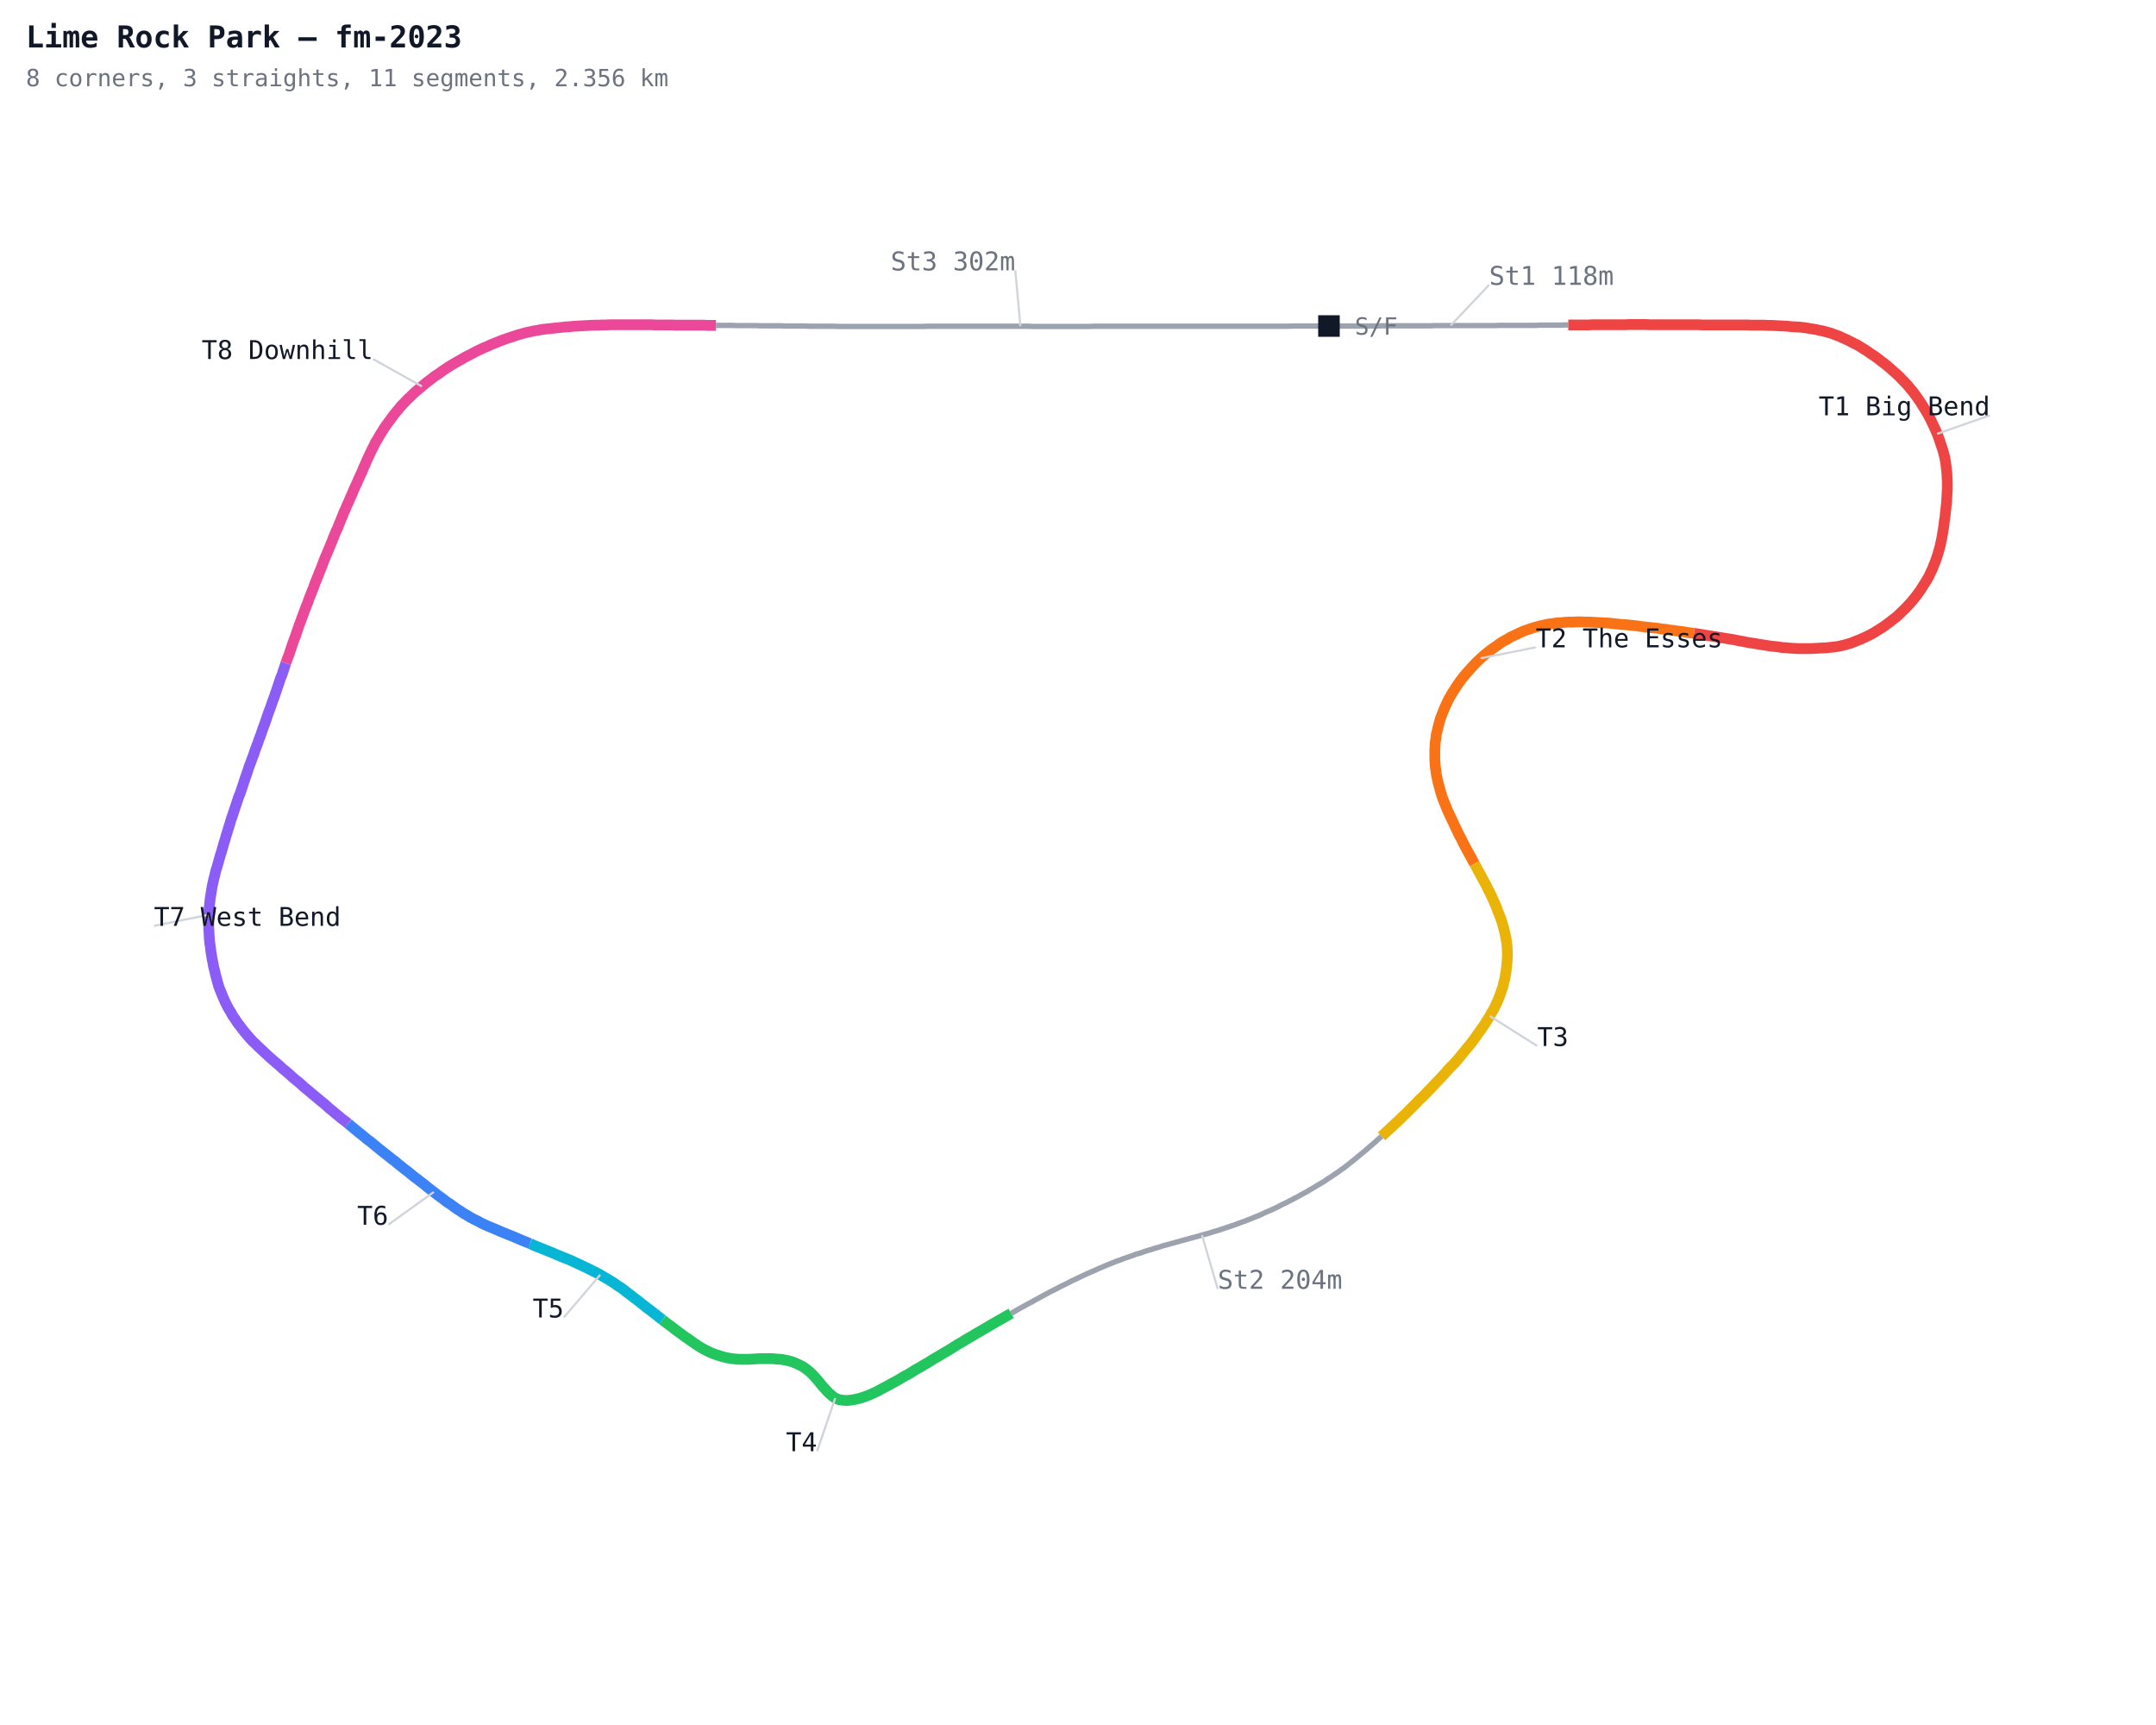
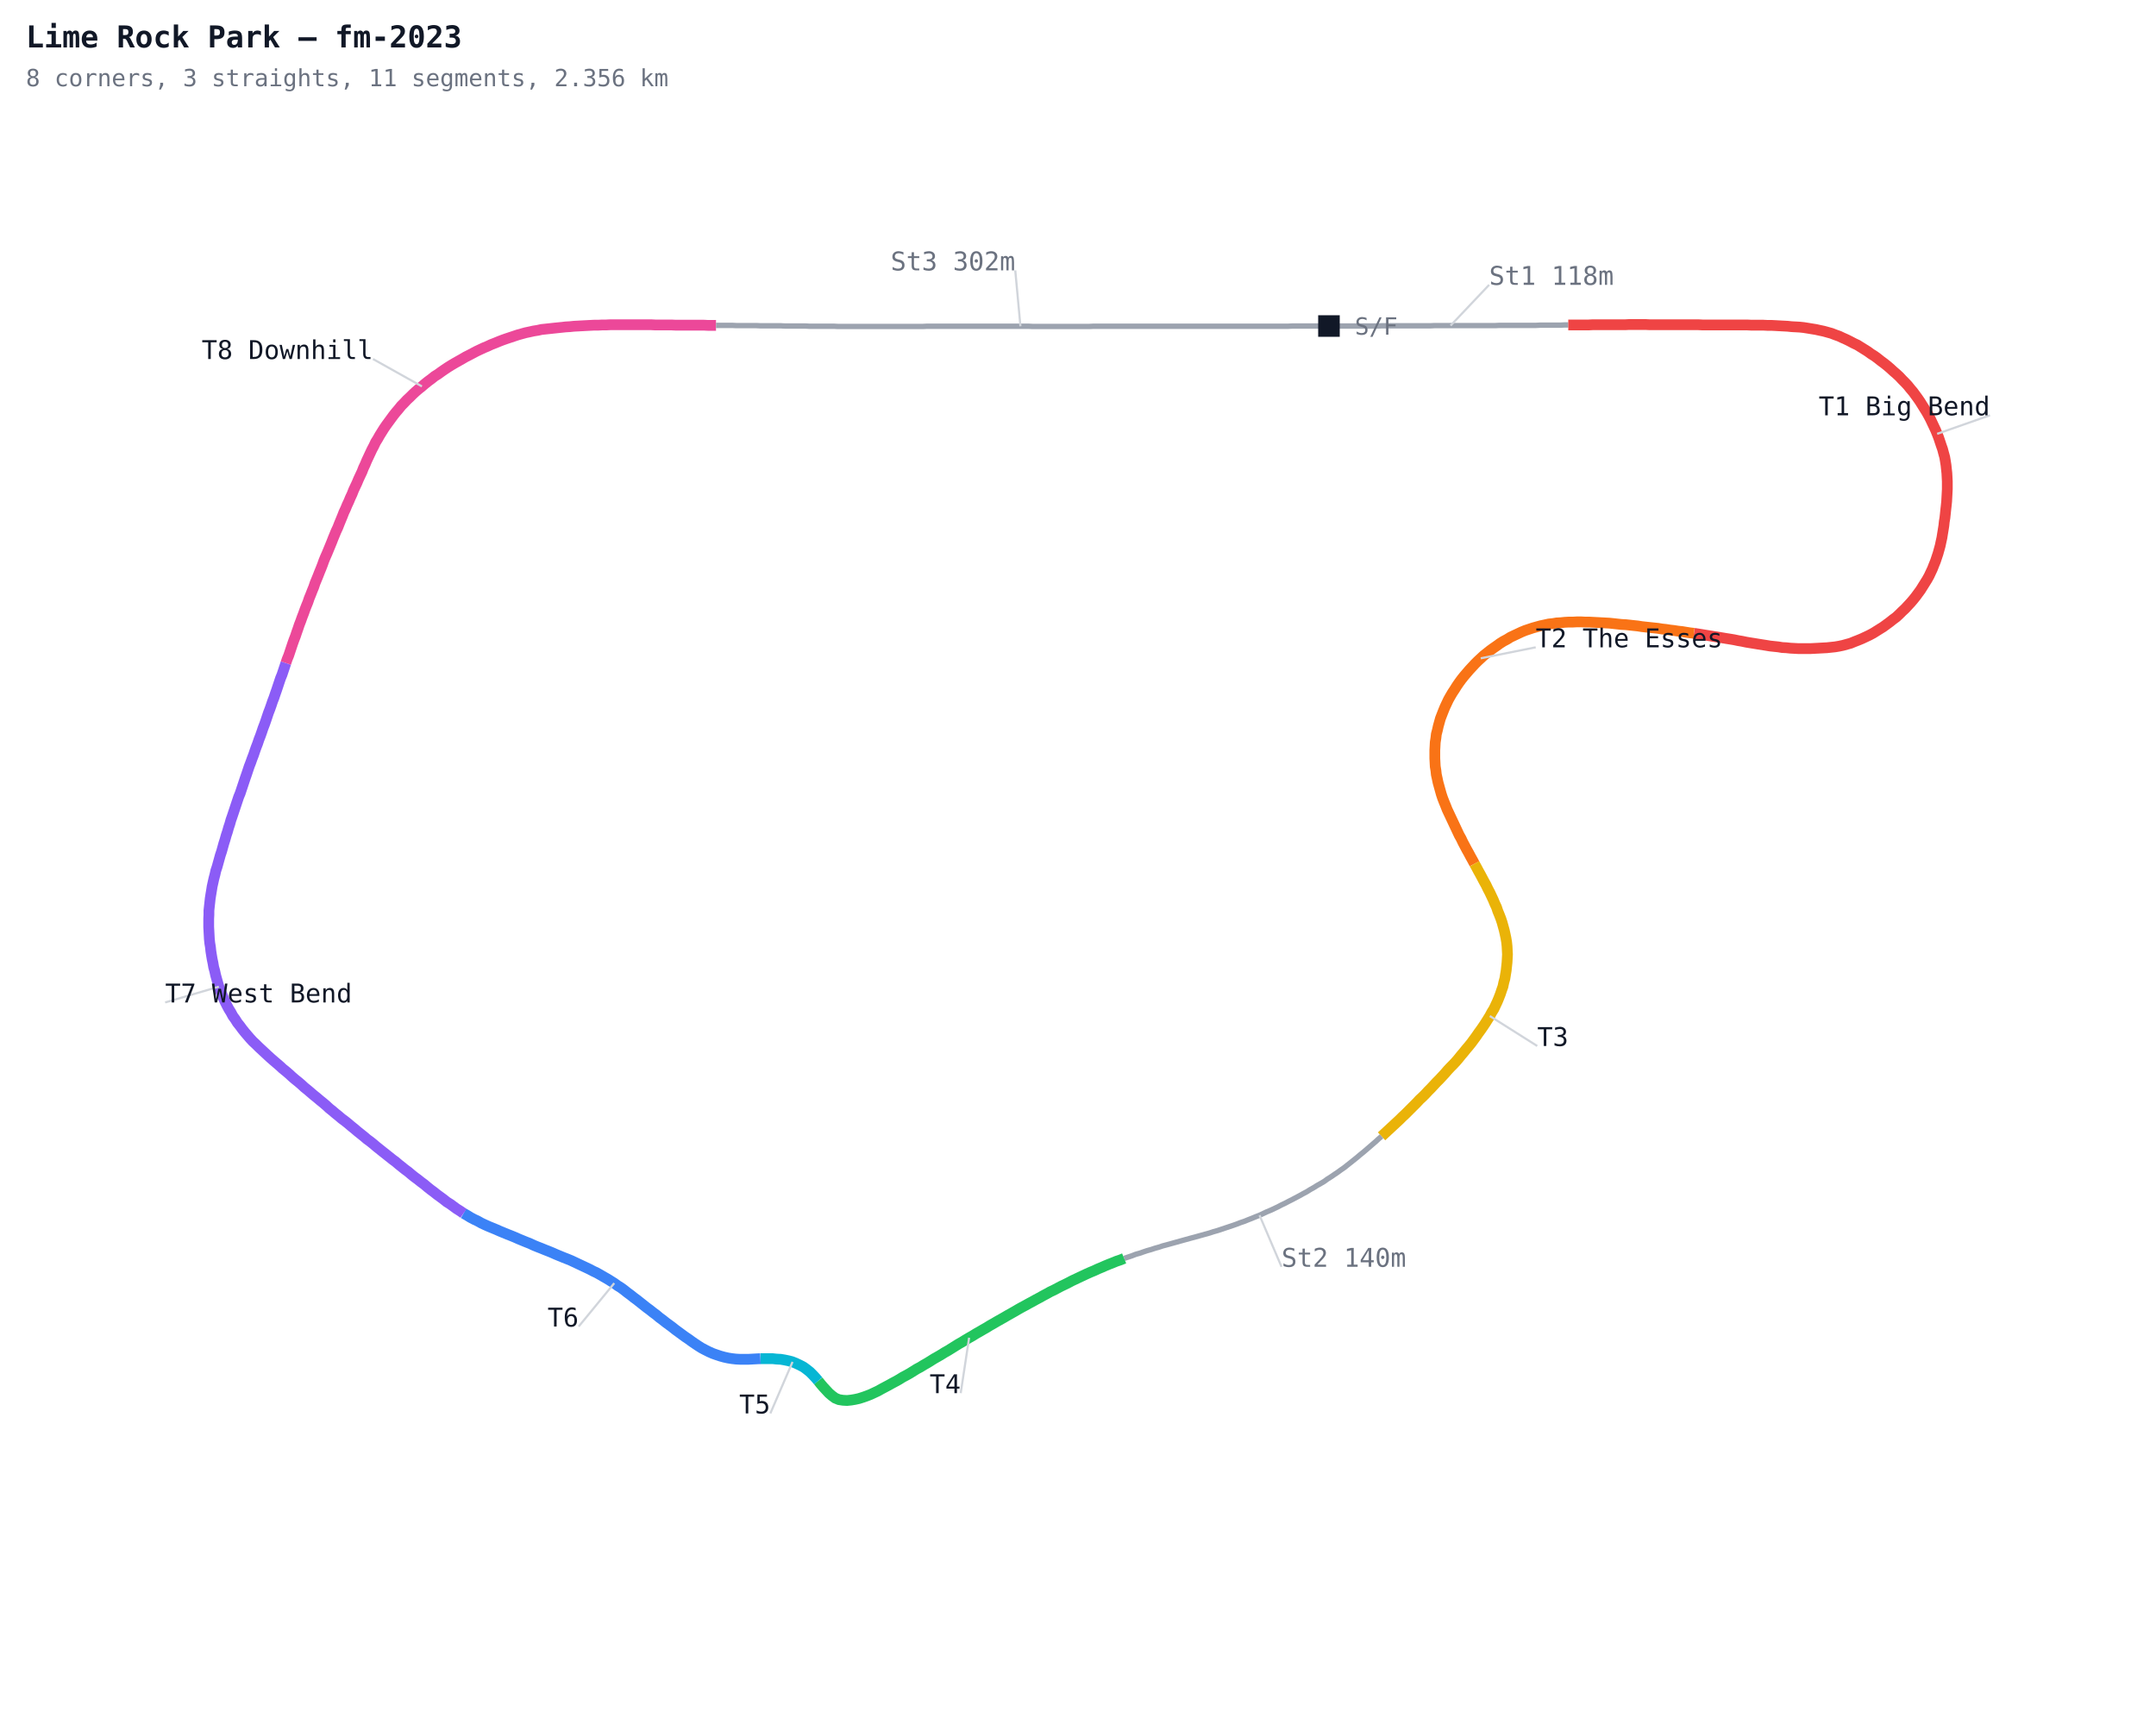
<svg xmlns="http://www.w3.org/2000/svg" width="1000" height="800" viewBox="0 0 1000 800">
  <defs>
    <style>
      .name { font-family: monospace; font-size: 12px; }
      .sector { font-family: monospace; font-size: 12px; fill: #7c3aed; font-weight: bold; }
      .title { font-family: monospace; font-size: 14px; fill: #111827; font-weight: bold; }
      .sub { font-family: monospace; font-size: 11px; fill: #6b7280; }
    </style>
  </defs>
  <rect width="1000" height="800" fill="#ffffff" />
  <polyline fill="none" stroke="#9ca3af" stroke-width="2.5" points="616.4,151.2 618.2,151.2 620.1,151.2 622.0,151.2 623.9,151.2 625.8,151.2 627.7,151.2 629.5,151.2 631.4,151.2 633.3,151.2 635.2,151.2 637.1,151.2 639.0,151.2 640.8,151.1 642.7,151.1 644.6,151.1 646.5,151.1 648.4,151.1 650.3,151.1 652.1,151.1 654.0,151.1 655.9,151.1 657.8,151.1 659.7,151.1 661.6,151.1 663.4,151.1 665.3,151.0 667.2,151.0 669.1,151.0 671.0,151.0 672.8,151.0 674.7,151.0 676.6,151.0 678.5,151.0 680.4,151.0 682.3,151.0 684.1,151.0 686.0,151.0 687.9,151.0 689.8,151.0 691.7,151.0 693.6,151.0 695.4,150.9 697.3,150.9 699.2,150.9 701.1,150.9 703.0,150.9 704.9,150.9 706.7,150.9 708.6,150.9 710.5,150.9 712.4,150.9 714.3,150.8 716.2,150.8 718.0,150.8 719.9,150.8 721.8,150.8 723.7,150.8 725.6,150.7 727.4,150.7" />
  <polyline fill="none" stroke="#ef4444" stroke-width="5" points="727.4,150.7 729.3,150.7 731.2,150.7 733.1,150.7 735.0,150.7 736.9,150.7 738.7,150.6 740.6,150.6 742.5,150.6 744.4,150.6 746.3,150.6 748.2,150.6 750.0,150.6 751.9,150.6 753.8,150.6 755.7,150.5 757.6,150.5 759.5,150.5 761.3,150.5 763.2,150.5 765.1,150.6 767.0,150.6 768.9,150.6 770.7,150.6 772.6,150.6 774.5,150.6 776.4,150.6 778.3,150.6 780.2,150.6 782.0,150.6 783.9,150.6 785.8,150.6 787.7,150.6 789.6,150.7 791.5,150.7 793.3,150.7 795.2,150.7 797.1,150.7 799.0,150.7 800.9,150.7 802.8,150.7 804.6,150.7 806.5,150.7 808.4,150.7 810.3,150.7 812.2,150.8 814.1,150.8 815.9,150.8 817.8,150.8 819.7,150.9 821.6,150.9 823.5,151.0 825.3,151.1 827.2,151.2 829.1,151.3 831.0,151.5 832.9,151.6 834.7,151.7 836.6,151.9 838.5,152.2 840.3,152.5 842.2,152.8 844.0,153.2 845.9,153.6 847.7,154.1 849.5,154.6 851.3,155.3 853.0,155.9 854.7,156.7 856.5,157.5 858.1,158.3 859.8,159.2 861.5,160.0 863.1,161.0 864.7,162.0 866.3,163.0 867.8,164.1 869.4,165.1 870.9,166.2 872.4,167.4 873.9,168.5 875.4,169.7 876.8,170.9 878.2,172.2 879.6,173.4 881.0,174.7 882.3,176.1 883.6,177.4 884.9,178.8 886.1,180.3 887.3,181.7 888.4,183.2 889.5,184.7 890.6,186.3 891.6,187.9 892.6,189.5 893.6,191.1 894.5,192.7 895.4,194.4 896.2,196.1 897.0,197.8 897.8,199.5 898.5,201.2 899.2,203.0 899.8,204.8 900.4,206.6 901.0,208.3 901.5,210.2 902.0,212.0 902.3,213.8 902.6,215.7 902.8,217.6 903.0,219.4 903.1,221.3 903.2,223.2 903.2,225.1 903.2,226.9 903.1,228.8 903.0,230.7 902.9,232.6 902.7,234.5 902.5,236.3 902.3,238.2 902.1,240.1 901.8,241.9 901.6,243.8 901.3,245.7 901.0,247.5 900.7,249.4 900.3,251.2 899.9,253.1 899.4,254.9 898.9,256.7 898.3,258.5 897.7,260.3 897.0,262.0 896.3,263.8 895.5,265.5 894.7,267.2 893.8,268.8 892.8,270.4 891.8,272.0 890.8,273.6 889.7,275.1 888.6,276.6 887.4,278.1 886.2,279.5 884.9,280.9 883.6,282.3 882.2,283.6 880.9,284.9 879.5,286.2 878.0,287.3 876.5,288.5 875.0,289.6 873.5,290.7 871.9,291.7 870.3,292.7 868.7,293.7 867.0,294.6 865.3,295.4 863.6,296.2 861.9,296.9 860.1,297.6 858.4,298.3 856.6,298.8 854.8,299.3 852.9,299.7 851.1,300.0 849.2,300.2 847.3,300.4 845.4,300.5 843.6,300.6 841.7,300.7 839.8,300.8 837.9,300.8 836.0,300.8 834.1,300.8 832.3,300.7 830.4,300.6 828.5,300.4 826.6,300.3 824.8,300.0 822.9,299.8 821.0,299.6 819.2,299.3 817.3,299.0 815.4,298.7 813.6,298.4 811.7,298.1 809.9,297.8 808.0,297.4 806.2,297.1 804.3,296.7 802.5,296.4 800.6,296.1 798.8,295.8 796.9,295.5 795.0,295.2 793.2,294.9 791.3,294.6 789.5,294.3 787.6,294.0 785.7,293.7" />
  <polyline fill="none" stroke="#f97316" stroke-width="5" points="785.7,293.7 783.9,293.5 782.0,293.2 780.2,292.9 778.3,292.7 776.4,292.4 774.6,292.2 772.7,291.9 770.8,291.7 769.0,291.4 767.1,291.2 765.2,291.0 763.3,290.8 761.5,290.6 759.6,290.3 757.7,290.1 755.9,289.9 754.0,289.7 752.1,289.6 750.2,289.4 748.4,289.2 746.5,289.0 744.6,288.9 742.7,288.8 740.9,288.7 739.0,288.6 737.1,288.5 735.2,288.5 733.3,288.4 731.4,288.4 729.6,288.5 727.7,288.5 725.8,288.6 723.9,288.8 722.0,288.9 720.2,289.2 718.3,289.4 716.5,289.8 714.6,290.2 712.8,290.7 711.0,291.2 709.2,291.8 707.4,292.4 705.7,293.1 704.0,293.9 702.3,294.7 700.6,295.5 699.0,296.5 697.3,297.4 695.7,298.4 694.2,299.5 692.6,300.6 691.1,301.7 689.6,302.9 688.2,304.0 686.8,305.3 685.4,306.6 684.1,307.9 682.8,309.3 681.5,310.7 680.3,312.1 679.1,313.5 677.9,315.0 676.8,316.5 675.7,318.1 674.7,319.7 673.7,321.2 672.7,322.9 671.8,324.5 671.0,326.2 670.2,327.9 669.5,329.6 668.8,331.4 668.1,333.2 667.6,335.0 667.1,336.8 666.7,338.6 666.2,340.5 666.0,342.3 665.7,344.2 665.6,346.1 665.5,347.9 665.5,349.8 665.5,351.7 665.6,353.6 665.7,355.5 666.0,357.3 666.2,359.2 666.6,361.0 667.0,362.9 667.5,364.7 668.0,366.5 668.5,368.3 669.1,370.1 669.8,371.9 670.5,373.6 671.2,375.4 672.0,377.1 672.8,378.8 673.6,380.5 674.4,382.2 675.2,383.9 676.0,385.6 676.8,387.3 677.7,388.9 678.5,390.6 679.4,392.3 680.3,394.0 681.2,395.6 682.1,397.3 683.0,398.9 683.9,400.6" />
  <polyline fill="none" stroke="#eab308" stroke-width="5" points="683.9,400.6 684.8,402.2 685.7,403.9 686.6,405.5 687.5,407.2 688.4,408.9 689.3,410.5 690.1,412.2 691.0,413.9 691.8,415.6 692.6,417.3 693.3,419.0 694.1,420.7 694.7,422.5 695.4,424.2 696.1,426.0 696.7,427.8 697.2,429.6 697.7,431.4 698.1,433.2 698.5,435.1 698.8,436.9 699.0,438.8 699.1,440.7 699.2,442.6 699.1,444.5 699.0,446.3 698.8,448.2 698.6,450.1 698.3,451.9 698.0,453.8 697.5,455.6 697.1,457.5 696.5,459.2 695.9,461.0 695.2,462.8 694.5,464.5 693.7,466.2 692.9,467.9 691.9,469.5 691.0,471.2 690.0,472.8 689.0,474.4 688.0,475.9 686.9,477.5 685.8,479.0 684.7,480.6 683.6,482.1 682.5,483.6 681.3,485.1 680.1,486.5 678.9,488.0 677.7,489.4 676.5,490.9 675.3,492.3 674.0,493.7 672.7,495.0 671.4,496.4 670.2,497.8 668.9,499.2 667.6,500.6 666.3,501.9 665.0,503.3 663.7,504.7 662.4,506.0 661.1,507.4 659.8,508.7 658.4,510.0 657.1,511.4 655.8,512.7 654.5,514.0 653.1,515.4 651.8,516.7 650.4,518.0 649.1,519.3 647.7,520.6 646.3,521.9 644.9,523.2 643.6,524.4 642.2,525.7 640.8,527.0" />
-   <polyline fill="none" stroke="#9ca3af" stroke-width="2.5" points="640.8,527.0 639.4,528.2 638.0,529.5 636.6,530.7 635.1,532.0 633.7,533.2 632.3,534.4 630.8,535.6 629.4,536.8 627.9,538.0 626.4,539.2 625.0,540.3 623.5,541.5 621.9,542.6 620.4,543.7 618.9,544.7 617.3,545.8 615.7,546.8 614.2,547.9 612.5,548.9 610.9,549.8 609.3,550.8 607.7,551.7 606.1,552.7 604.4,553.6 602.8,554.5 601.1,555.4 599.4,556.3 597.8,557.1 596.1,558.0 594.4,558.8 592.7,559.7 591.0,560.5 589.3,561.3 587.6,562.0 585.9,562.8 584.2,563.6 582.4,564.3 580.7,565.0 578.9,565.7 577.2,566.4 575.4,567.0 573.6,567.7 571.9,568.3 570.1,568.9 568.3,569.5 566.5,570.1 564.7,570.7 562.9,571.2 561.1,571.8 559.3,572.3 557.5,572.8 555.7,573.3 553.9,573.8 552.0,574.3 550.2,574.8 548.4,575.3 546.6,575.8 544.8,576.3 543.0,576.8 541.2,577.3 539.3,577.8 537.5,578.4 535.7,578.9 533.9,579.5 532.1,580.0 530.3,580.6 528.6,581.2 526.8,581.7 525.0,582.4 523.2,583.0 521.4,583.6 519.7,584.3 517.9,584.9 516.2,585.6 514.4,586.3 512.7,587.0 510.9,587.8 509.2,588.5 507.5,589.3 505.8,590.0 504.0,590.8 502.3,591.6 500.6,592.4 498.9,593.2 497.2,594.0 495.5,594.9 493.9,595.7 492.2,596.5 490.5,597.4 488.8,598.3 487.1,599.1 485.5,600.0 483.8,600.9 482.2,601.8 480.5,602.7 478.9,603.6 477.2,604.5 475.6,605.4 473.9,606.3 472.3,607.2 470.6,608.2 469.0,609.1" />
-   <polyline fill="none" stroke="#22c55e" stroke-width="5" points="469.0,609.1 467.4,610.0 465.7,611.0 464.1,611.9 462.5,612.8 460.8,613.8 459.2,614.7 457.6,615.7 456.0,616.6 454.3,617.6 452.7,618.5 451.1,619.5 449.5,620.4 447.8,621.4 446.2,622.4 444.6,623.3 443.0,624.3 441.4,625.3 439.8,626.3 438.2,627.2 436.6,628.2 434.9,629.2 433.3,630.1 431.7,631.1 430.1,632.1 428.5,633.0 426.9,634.0 425.2,634.9 423.6,635.9 422.0,636.9 420.4,637.8 418.7,638.7 417.1,639.7 415.5,640.6 413.8,641.5 412.2,642.4 410.5,643.3 408.8,644.2 407.2,645.1 405.5,645.9 403.8,646.7 402.0,647.4 400.3,648.0 398.4,648.6 396.6,649.0 394.8,649.3 392.9,649.5 391.0,649.4 389.1,649.1 387.4,648.4 385.9,647.3 384.5,646.1 383.2,644.7 381.9,643.3 380.7,641.9 379.5,640.4 378.3,639.0 377.0,637.6 375.7,636.3 374.2,635.1 372.7,634.0 371.0,633.1 369.3,632.3 367.6,631.6 365.8,631.1 363.9,630.7 362.1,630.4 360.2,630.3 358.3,630.1 356.5,630.1 354.6,630.1 352.7,630.1 350.8,630.2 348.9,630.3 347.1,630.4 345.2,630.4 343.3,630.4 341.4,630.3 339.6,630.1 337.7,629.8 335.9,629.4 334.1,628.9 332.3,628.3 330.6,627.7 328.8,626.9 327.2,626.1 325.5,625.2 323.9,624.2 322.4,623.2 320.8,622.1 319.3,621.0 317.8,620.0 316.3,618.9 314.8,617.8 313.3,616.7 311.8,615.5 310.3,614.4 308.8,613.3 307.3,612.1" />
-   <polyline fill="none" stroke="#06b6d4" stroke-width="5" points="307.3,612.1 305.8,611.0 304.4,609.8 302.9,608.7 301.4,607.5 299.9,606.4 298.4,605.2 297.0,604.1 295.5,602.9 294.0,601.8 292.5,600.6 291.0,599.5 289.5,598.3 288.0,597.2 286.4,596.2 284.9,595.1 283.3,594.1 281.7,593.1 280.1,592.2 278.4,591.2 276.8,590.3 275.1,589.5 273.4,588.6 271.7,587.8 270.0,587.0 268.3,586.2 266.6,585.4 264.9,584.6 263.2,583.9 261.4,583.2 259.7,582.5 258.0,581.8 256.2,581.0 254.5,580.3 252.7,579.6 251.0,578.9 249.2,578.2 247.5,577.5 245.8,576.7" />
-   <polyline fill="none" stroke="#3b82f6" stroke-width="5" points="245.8,576.7 244.0,576.0 242.3,575.3 240.6,574.6 238.8,573.8 237.1,573.1 235.3,572.4 233.6,571.7 231.9,571.0 230.1,570.2 228.4,569.5 226.7,568.8 224.9,568.0 223.2,567.2 221.6,566.3 219.9,565.5 218.2,564.6 216.6,563.6 215.0,562.7 213.4,561.6 211.8,560.6 210.3,559.5 208.8,558.4 207.2,557.4 205.7,556.2 204.2,555.1 202.7,554.0 201.2,552.8 199.7,551.7 198.2,550.5 196.8,549.3 195.3,548.2 193.8,547.0 192.3,545.9 190.8,544.7 189.4,543.5 187.9,542.4 186.4,541.2 184.9,540.0 183.5,538.8 182.0,537.7 180.5,536.5 179.0,535.3 177.6,534.2 176.1,533.0 174.6,531.8 173.2,530.6 171.7,529.4 170.2,528.3 168.8,527.1 167.3,525.9 165.8,524.7 164.4,523.5 162.9,522.3 161.5,521.1" />
-   <polyline fill="none" stroke="#8b5cf6" stroke-width="5" points="161.5,521.1 160.0,519.9 158.5,518.8 157.1,517.6 155.6,516.4 154.2,515.2 152.7,514.0 151.3,512.7 149.9,511.5 148.4,510.3 147.0,509.1 145.5,507.9 144.1,506.7 142.7,505.5 141.2,504.3 139.8,503.0 138.4,501.8 136.9,500.6 135.5,499.4 134.1,498.1 132.7,496.9 131.2,495.7 129.8,494.4 128.4,493.2 127.0,492.0 125.5,490.7 124.2,489.5 122.8,488.2 121.4,486.9 120.0,485.6 118.7,484.3 117.3,483.0 116.0,481.6 114.8,480.2 113.6,478.8 112.4,477.3 111.3,475.8 110.1,474.3 109.1,472.7 108.0,471.2 107.1,469.5 106.1,467.9 105.2,466.2 104.4,464.6 103.6,462.8 102.9,461.1 102.2,459.4 101.5,457.6 101.0,455.8 100.5,454.0 100.0,452.2 99.6,450.3 99.1,448.5 98.8,446.7 98.4,444.8 98.1,443.0 97.8,441.1 97.6,439.2 97.3,437.4 97.1,435.5 97.0,433.6 96.9,431.7 96.8,429.9 96.8,428.0 96.8,426.1 96.9,424.2 96.9,422.3 97.1,420.4 97.3,418.6 97.5,416.7 97.8,414.8 98.1,413.0 98.4,411.1 98.8,409.3 99.2,407.5 99.7,405.6 100.1,403.8 100.7,402.0 101.2,400.2 101.7,398.4 102.2,396.6 102.8,394.8 103.3,393.0 103.8,391.2 104.4,389.3 104.9,387.5 105.5,385.7 106.0,383.9 106.6,382.1 107.1,380.3 107.7,378.6 108.3,376.8 108.9,375.0 109.5,373.2 110.1,371.4 110.7,369.6 111.4,367.9 112.0,366.1 112.6,364.3 113.2,362.5 113.8,360.7 114.4,359.0 115.0,357.2 115.6,355.4 116.3,353.6 116.9,351.9 117.6,350.1 118.2,348.3 118.8,346.6 119.5,344.8 120.1,343.0 120.8,341.2 121.4,339.5 122.0,337.7 122.7,335.9 123.3,334.2 123.9,332.4 124.5,330.6 125.2,328.8 125.8,327.1 126.4,325.3 127.1,323.5 127.7,321.7 128.3,320.0 128.9,318.2 129.5,316.4 130.1,314.6 130.8,312.9 131.4,311.1 132.0,309.3 132.6,307.5" />
+   <polyline fill="none" stroke="#9ca3af" stroke-width="2.5" points="640.8,527.0 639.4,528.2 638.0,529.5 636.6,530.7 635.1,532.0 633.7,533.2 632.3,534.4 630.8,535.6 629.4,536.8 627.9,538.0 626.4,539.2 625.0,540.3 623.5,541.5 621.9,542.6 620.4,543.7 618.9,544.7 617.3,545.8 615.7,546.8 614.2,547.9 612.5,548.9 610.9,549.8 609.3,550.8 607.7,551.7 606.1,552.7 604.4,553.6 602.8,554.5 601.1,555.4 599.4,556.3 597.8,557.1 596.1,558.0 594.4,558.8 592.7,559.7 591.0,560.5 589.3,561.3 587.6,562.0 585.9,562.8 584.2,563.6 582.4,564.3 580.7,565.0 578.9,565.7 577.2,566.4 575.4,567.0 573.6,567.7 571.9,568.3 570.1,568.9 568.3,569.5 566.5,570.1 564.7,570.7 562.9,571.2 561.1,571.8 559.3,572.3 557.5,572.8 555.7,573.3 553.9,573.8 552.0,574.3 550.2,574.8 548.4,575.3 546.6,575.8 544.8,576.3 543.0,576.8 541.2,577.3 539.3,577.8 537.5,578.4 535.7,578.9 533.9,579.5 532.1,580.0 530.3,580.6 528.6,581.2 526.8,581.7 525.0,582.4 523.2,583.0 521.4,583.6" />
+   <polyline fill="none" stroke="#22c55e" stroke-width="5" points="521.4,583.6 519.7,584.3 517.9,584.9 516.2,585.6 514.4,586.3 512.7,587.0 510.9,587.8 509.2,588.5 507.5,589.3 505.8,590.0 504.0,590.8 502.3,591.6 500.6,592.4 498.9,593.2 497.2,594.0 495.5,594.9 493.9,595.7 492.2,596.5 490.5,597.4 488.8,598.3 487.1,599.1 485.5,600.0 483.8,600.9 482.2,601.8 480.5,602.7 478.9,603.6 477.2,604.5 475.6,605.4 473.9,606.3 472.3,607.2 470.6,608.2 469.0,609.1 467.4,610.0 465.7,611.0 464.1,611.9 462.5,612.8 460.8,613.8 459.2,614.7 457.6,615.7 456.0,616.6 454.3,617.6 452.7,618.5 451.1,619.5 449.5,620.4 447.8,621.4 446.2,622.4 444.6,623.3 443.0,624.3 441.4,625.3 439.8,626.3 438.2,627.2 436.6,628.2 434.9,629.2 433.3,630.1 431.7,631.1 430.1,632.1 428.5,633.0 426.9,634.0 425.2,634.9 423.6,635.9 422.0,636.9 420.4,637.8 418.7,638.7 417.1,639.7 415.5,640.6 413.8,641.5 412.2,642.4 410.5,643.3 408.8,644.2 407.2,645.1 405.5,645.9 403.8,646.7 402.0,647.4 400.3,648.0 398.4,648.6 396.6,649.0 394.8,649.3 392.9,649.5 391.0,649.4 389.1,649.1 387.4,648.4 385.9,647.3 384.5,646.1 383.2,644.7 381.9,643.3 380.7,641.9 379.5,640.4" />
+   <polyline fill="none" stroke="#06b6d4" stroke-width="5" points="379.5,640.4 378.3,639.0 377.0,637.6 375.7,636.3 374.2,635.1 372.7,634.0 371.0,633.1 369.3,632.3 367.6,631.6 365.8,631.1 363.9,630.7 362.1,630.4 360.2,630.3 358.3,630.1 356.5,630.1 354.6,630.1 352.7,630.1" />
+   <polyline fill="none" stroke="#3b82f6" stroke-width="5" points="352.7,630.1 350.8,630.2 348.9,630.3 347.1,630.4 345.2,630.4 343.3,630.4 341.4,630.3 339.6,630.1 337.7,629.8 335.9,629.4 334.1,628.9 332.3,628.3 330.6,627.7 328.8,626.9 327.2,626.1 325.5,625.2 323.9,624.2 322.4,623.2 320.8,622.1 319.3,621.0 317.8,620.0 316.3,618.9 314.8,617.8 313.3,616.7 311.8,615.5 310.3,614.4 308.8,613.3 307.3,612.1 305.8,611.0 304.4,609.8 302.9,608.7 301.4,607.5 299.9,606.4 298.4,605.2 297.0,604.1 295.5,602.9 294.0,601.8 292.5,600.6 291.0,599.5 289.5,598.3 288.0,597.2 286.4,596.2 284.9,595.1 283.3,594.1 281.7,593.1 280.1,592.2 278.4,591.2 276.8,590.3 275.1,589.5 273.4,588.6 271.7,587.8 270.0,587.0 268.3,586.2 266.6,585.4 264.9,584.6 263.2,583.9 261.4,583.2 259.7,582.5 258.0,581.8 256.2,581.0 254.5,580.3 252.7,579.6 251.0,578.9 249.2,578.2 247.5,577.5 245.8,576.7 244.0,576.0 242.3,575.3 240.6,574.6 238.8,573.8 237.1,573.1 235.3,572.4 233.6,571.7 231.9,571.0 230.1,570.2 228.4,569.5 226.7,568.8 224.9,568.0 223.2,567.2 221.6,566.3 219.9,565.5 218.2,564.6 216.6,563.6 215.0,562.7" />
+   <polyline fill="none" stroke="#8b5cf6" stroke-width="5" points="215.0,562.7 213.4,561.6 211.8,560.6 210.3,559.5 208.8,558.4 207.2,557.4 205.7,556.2 204.2,555.1 202.7,554.0 201.2,552.8 199.7,551.7 198.2,550.5 196.8,549.3 195.3,548.2 193.8,547.0 192.3,545.9 190.8,544.7 189.4,543.5 187.9,542.4 186.4,541.2 184.9,540.0 183.5,538.8 182.0,537.7 180.5,536.5 179.0,535.3 177.6,534.2 176.1,533.0 174.6,531.8 173.2,530.6 171.7,529.4 170.2,528.3 168.8,527.1 167.3,525.9 165.8,524.7 164.4,523.5 162.9,522.3 161.5,521.1 160.0,519.9 158.5,518.8 157.1,517.6 155.6,516.4 154.2,515.2 152.7,514.0 151.3,512.7 149.9,511.5 148.4,510.3 147.0,509.1 145.5,507.9 144.1,506.7 142.7,505.5 141.2,504.3 139.8,503.0 138.4,501.8 136.9,500.6 135.5,499.4 134.1,498.1 132.7,496.9 131.2,495.7 129.8,494.4 128.4,493.2 127.0,492.0 125.5,490.7 124.2,489.5 122.8,488.2 121.4,486.9 120.0,485.6 118.7,484.3 117.3,483.0 116.0,481.6 114.8,480.2 113.6,478.8 112.4,477.3 111.3,475.8 110.1,474.3 109.1,472.7 108.0,471.2 107.1,469.5 106.1,467.9 105.2,466.2 104.4,464.6 103.6,462.8 102.9,461.1 102.2,459.4 101.5,457.6 101.0,455.8 100.5,454.0 100.0,452.2 99.6,450.3 99.1,448.5 98.8,446.7 98.4,444.8 98.1,443.0 97.8,441.1 97.6,439.2 97.3,437.4 97.1,435.5 97.0,433.6 96.9,431.7 96.8,429.9 96.8,428.0 96.8,426.1 96.9,424.2 96.9,422.3 97.1,420.4 97.3,418.6 97.5,416.7 97.8,414.8 98.1,413.0 98.4,411.1 98.8,409.3 99.2,407.5 99.7,405.6 100.1,403.8 100.7,402.0 101.2,400.2 101.7,398.4 102.2,396.6 102.8,394.8 103.3,393.0 103.8,391.2 104.4,389.3 104.9,387.5 105.5,385.7 106.0,383.9 106.6,382.1 107.1,380.3 107.7,378.6 108.3,376.8 108.9,375.0 109.5,373.2 110.1,371.4 110.7,369.6 111.4,367.9 112.0,366.1 112.6,364.3 113.2,362.5 113.8,360.7 114.4,359.0 115.0,357.2 115.6,355.4 116.3,353.6 116.9,351.9 117.6,350.1 118.2,348.3 118.8,346.6 119.5,344.8 120.1,343.0 120.8,341.2 121.4,339.5 122.0,337.7 122.7,335.9 123.3,334.2 123.9,332.4 124.5,330.6 125.2,328.8 125.8,327.1 126.4,325.3 127.1,323.5 127.7,321.7 128.3,320.0 128.9,318.2 129.5,316.4 130.1,314.6 130.8,312.9 131.4,311.1 132.0,309.3 132.6,307.5" />
  <polyline fill="none" stroke="#ec4899" stroke-width="5" points="132.6,307.5 133.2,305.7 133.9,304.0 134.5,302.2 135.1,300.4 135.7,298.6 136.3,296.9 137.0,295.1 137.6,293.3 138.2,291.6 138.8,289.8 139.5,288.0 140.1,286.3 140.8,284.5 141.4,282.8 142.1,281.0 142.8,279.3 143.4,277.5 144.1,275.8 144.8,274.0 145.5,272.3 146.1,270.5 146.8,268.8 147.5,267.1 148.2,265.3 148.9,263.6 149.6,261.8 150.2,260.1 150.9,258.4 151.7,256.6 152.4,254.9 153.1,253.2 153.8,251.5 154.5,249.7 155.2,248.0 155.9,246.3 156.7,244.6 157.4,242.8 158.1,241.1 158.8,239.4 159.5,237.6 160.3,235.9 161.0,234.2 161.8,232.5 162.5,230.8 163.3,229.1 164.0,227.3 164.8,225.6 165.6,223.9 166.3,222.2 167.1,220.5 167.9,218.8 168.6,217.0 169.4,215.3 170.1,213.6 170.9,211.9 171.7,210.2 172.5,208.5 173.4,206.8 174.2,205.1 175.2,203.5 176.1,201.9 177.1,200.3 178.1,198.7 179.2,197.1 180.3,195.6 181.4,194.1 182.5,192.6 183.7,191.1 184.9,189.7 186.1,188.2 187.4,186.9 188.7,185.5 190.1,184.2 191.4,182.9 192.8,181.6 194.2,180.4 195.7,179.2 197.1,178.0 198.6,176.8 200.1,175.7 201.6,174.5 203.2,173.5 204.7,172.4 206.3,171.3 207.8,170.3 209.4,169.3 211.1,168.3 212.7,167.4 214.3,166.5 216.0,165.5 217.6,164.7 219.3,163.8 221.0,162.9 222.7,162.1 224.4,161.3 226.1,160.6 227.8,159.8 229.6,159.1 231.3,158.4 233.1,157.7 234.8,157.1 236.6,156.5 238.4,155.9 240.2,155.3 242.0,154.8 243.8,154.3 245.7,153.9 247.5,153.5 249.4,153.2 251.2,152.8 253.1,152.6 255.0,152.4 256.8,152.2 258.7,152.0 260.6,151.8 262.5,151.6 264.3,151.5 266.2,151.3 268.1,151.2 270.0,151.1 271.8,151.0 273.7,150.9 275.6,150.8 277.5,150.8 279.4,150.7 281.2,150.7 283.1,150.6 285.0,150.6 286.9,150.6 288.8,150.6 290.7,150.6 292.5,150.6 294.4,150.6 296.3,150.6 298.2,150.6 300.1,150.6 302.0,150.6 303.8,150.7 305.7,150.7 307.6,150.7 309.5,150.7 311.4,150.7 313.3,150.8 315.1,150.8 317.0,150.8 318.9,150.8 320.8,150.8 322.7,150.8 324.5,150.8 326.4,150.8 328.3,150.9 330.2,150.9 332.1,150.9" />
  <polyline fill="none" stroke="#9ca3af" stroke-width="2.5" points="332.1,150.9 334.0,150.9 335.8,150.9 337.7,150.9 339.6,150.9 341.5,151.0 343.4,151.0 345.3,151.0 347.1,151.0 349.0,151.0 350.9,151.0 352.8,151.1 354.7,151.1 356.6,151.1 358.4,151.1 360.3,151.1 362.2,151.1 364.1,151.2 366.0,151.2 367.8,151.2 369.7,151.2 371.6,151.2 373.5,151.2 375.4,151.3 377.3,151.3 379.1,151.3 381.0,151.3 382.9,151.3 384.8,151.3 386.7,151.3 388.6,151.4 390.4,151.4 392.3,151.4 394.2,151.4 396.1,151.4 398.0,151.4 399.9,151.4 401.7,151.4 403.6,151.4 405.5,151.4 407.4,151.4 409.3,151.4 411.1,151.4 413.0,151.4 414.9,151.4 416.8,151.4 418.7,151.4 420.6,151.4 422.4,151.4 424.3,151.4 426.2,151.4 428.1,151.4 430.0,151.3 431.9,151.3 433.7,151.3 435.6,151.3 437.5,151.3 439.4,151.3 441.3,151.3 443.2,151.3 445.0,151.3 446.9,151.3 448.8,151.3 450.7,151.3 452.6,151.3 454.5,151.3 456.3,151.3 458.2,151.3 460.1,151.3 462.0,151.3 463.9,151.3 465.7,151.3 467.6,151.3 469.5,151.3 471.4,151.3 473.3,151.3 475.2,151.3 477.0,151.3 478.9,151.4 480.8,151.4 482.7,151.4 484.6,151.4 486.5,151.4 488.3,151.4 490.2,151.4 492.1,151.4 494.0,151.4 495.9,151.4 497.8,151.4 499.6,151.4 501.5,151.4 503.4,151.4 505.3,151.4 507.2,151.3 509.1,151.3 510.9,151.3 512.8,151.3 514.7,151.3 516.6,151.3 518.5,151.3 520.3,151.3 522.2,151.3 524.1,151.3 526.0,151.3 527.9,151.3 529.8,151.3 531.6,151.3 533.5,151.3 535.4,151.3 537.3,151.3 539.2,151.3 541.1,151.3 542.9,151.3 544.8,151.3 546.7,151.3 548.6,151.3 550.5,151.3 552.4,151.3 554.2,151.3 556.1,151.3 558.0,151.3 559.9,151.3 561.8,151.3 563.7,151.3 565.5,151.3 567.4,151.3 569.3,151.3 571.2,151.3 573.1,151.3 574.9,151.3 576.8,151.3 578.7,151.3 580.6,151.3 582.5,151.3 584.4,151.3 586.2,151.3 588.1,151.3 590.0,151.3 591.9,151.3 593.8,151.3 595.7,151.3 597.5,151.3 599.4,151.2 601.3,151.2 603.2,151.2 605.1,151.2 607.0,151.2 608.8,151.2 610.7,151.2 612.6,151.2 614.5,151.2" />
  <line x1="672.8" y1="151.0" x2="690.7" y2="132.1" stroke="#d1d5db" stroke-width="1" />
  <text x="690.7" y="132.1" text-anchor="start" class="name" fill="#6b7280">St1 118m</text>
  <line x1="898.5" y1="201.2" x2="923.0" y2="192.6" stroke="#d1d5db" stroke-width="1" />
  <text x="923.0" y="192.6" text-anchor="end" class="name" fill="#111827">T1 Big Bend</text>
  <line x1="686.8" y1="305.3" x2="712.3" y2="300.2" stroke="#d1d5db" stroke-width="1" />
  <text x="712.3" y="300.2" text-anchor="start" class="name" fill="#111827">T2 The Esses</text>
  <line x1="691.0" y1="471.2" x2="713.0" y2="485.1" stroke="#d1d5db" stroke-width="1" />
  <text x="713.0" y="485.1" text-anchor="start" class="name" fill="#111827">T3</text>
-   <line x1="557.5" y1="572.8" x2="564.8" y2="597.7" stroke="#d1d5db" stroke-width="1" />
-   <text x="564.8" y="597.7" text-anchor="start" class="name" fill="#6b7280">St2 204m</text>
-   <line x1="387.4" y1="648.4" x2="379.0" y2="673.0" stroke="#d1d5db" stroke-width="1" />
-   <text x="379.0" y="673.0" text-anchor="end" class="name" fill="#111827">T4</text>
-   <line x1="278.4" y1="591.2" x2="261.5" y2="611.0" stroke="#d1d5db" stroke-width="1" />
-   <text x="261.5" y="611.0" text-anchor="end" class="name" fill="#111827">T5</text>
-   <line x1="201.2" y1="552.8" x2="180.1" y2="568.0" stroke="#d1d5db" stroke-width="1" />
-   <text x="180.1" y="568.0" text-anchor="end" class="name" fill="#111827">T6</text>
-   <line x1="96.9" y1="424.2" x2="71.4" y2="429.4" stroke="#d1d5db" stroke-width="1" />
-   <text x="71.4" y="429.4" text-anchor="start" class="name" fill="#111827">T7 West Bend</text>
+   <line x1="584.2" y1="563.6" x2="594.4" y2="587.5" stroke="#d1d5db" stroke-width="1" />
+   <text x="594.4" y="587.5" text-anchor="start" class="name" fill="#6b7280">St2 140m</text>
+   <line x1="449.5" y1="620.4" x2="445.6" y2="646.1" stroke="#d1d5db" stroke-width="1" />
+   <text x="445.6" y="646.1" text-anchor="end" class="name" fill="#111827">T4</text>
+   <line x1="367.6" y1="631.6" x2="357.3" y2="655.5" stroke="#d1d5db" stroke-width="1" />
+   <text x="357.3" y="655.5" text-anchor="end" class="name" fill="#111827">T5</text>
+   <line x1="284.9" y1="595.1" x2="268.4" y2="615.2" stroke="#d1d5db" stroke-width="1" />
+   <text x="268.4" y="615.2" text-anchor="end" class="name" fill="#111827">T6</text>
+   <line x1="101.5" y1="457.6" x2="76.6" y2="464.9" stroke="#d1d5db" stroke-width="1" />
+   <text x="76.6" y="464.9" text-anchor="start" class="name" fill="#111827">T7 West Bend</text>
  <line x1="195.7" y1="179.2" x2="173.0" y2="166.5" stroke="#d1d5db" stroke-width="1" />
  <text x="173.0" y="166.5" text-anchor="end" class="name" fill="#111827">T8 Downhill</text>
  <line x1="473.3" y1="151.3" x2="470.9" y2="125.4" stroke="#d1d5db" stroke-width="1" />
  <text x="470.9" y="125.4" text-anchor="end" class="name" fill="#6b7280">St3 302m</text>
  <rect x="611.4" y="146.2" width="10" height="10" fill="#111827" />
  <text x="628.4" y="155.2" class="sub">S/F</text>
  <text class="title" x="12" y="22">Lime Rock Park — fm-2023</text>
  <text class="sub" x="12" y="40">8 corners, 3 straights, 11 segments, 2.356 km</text>
</svg>
